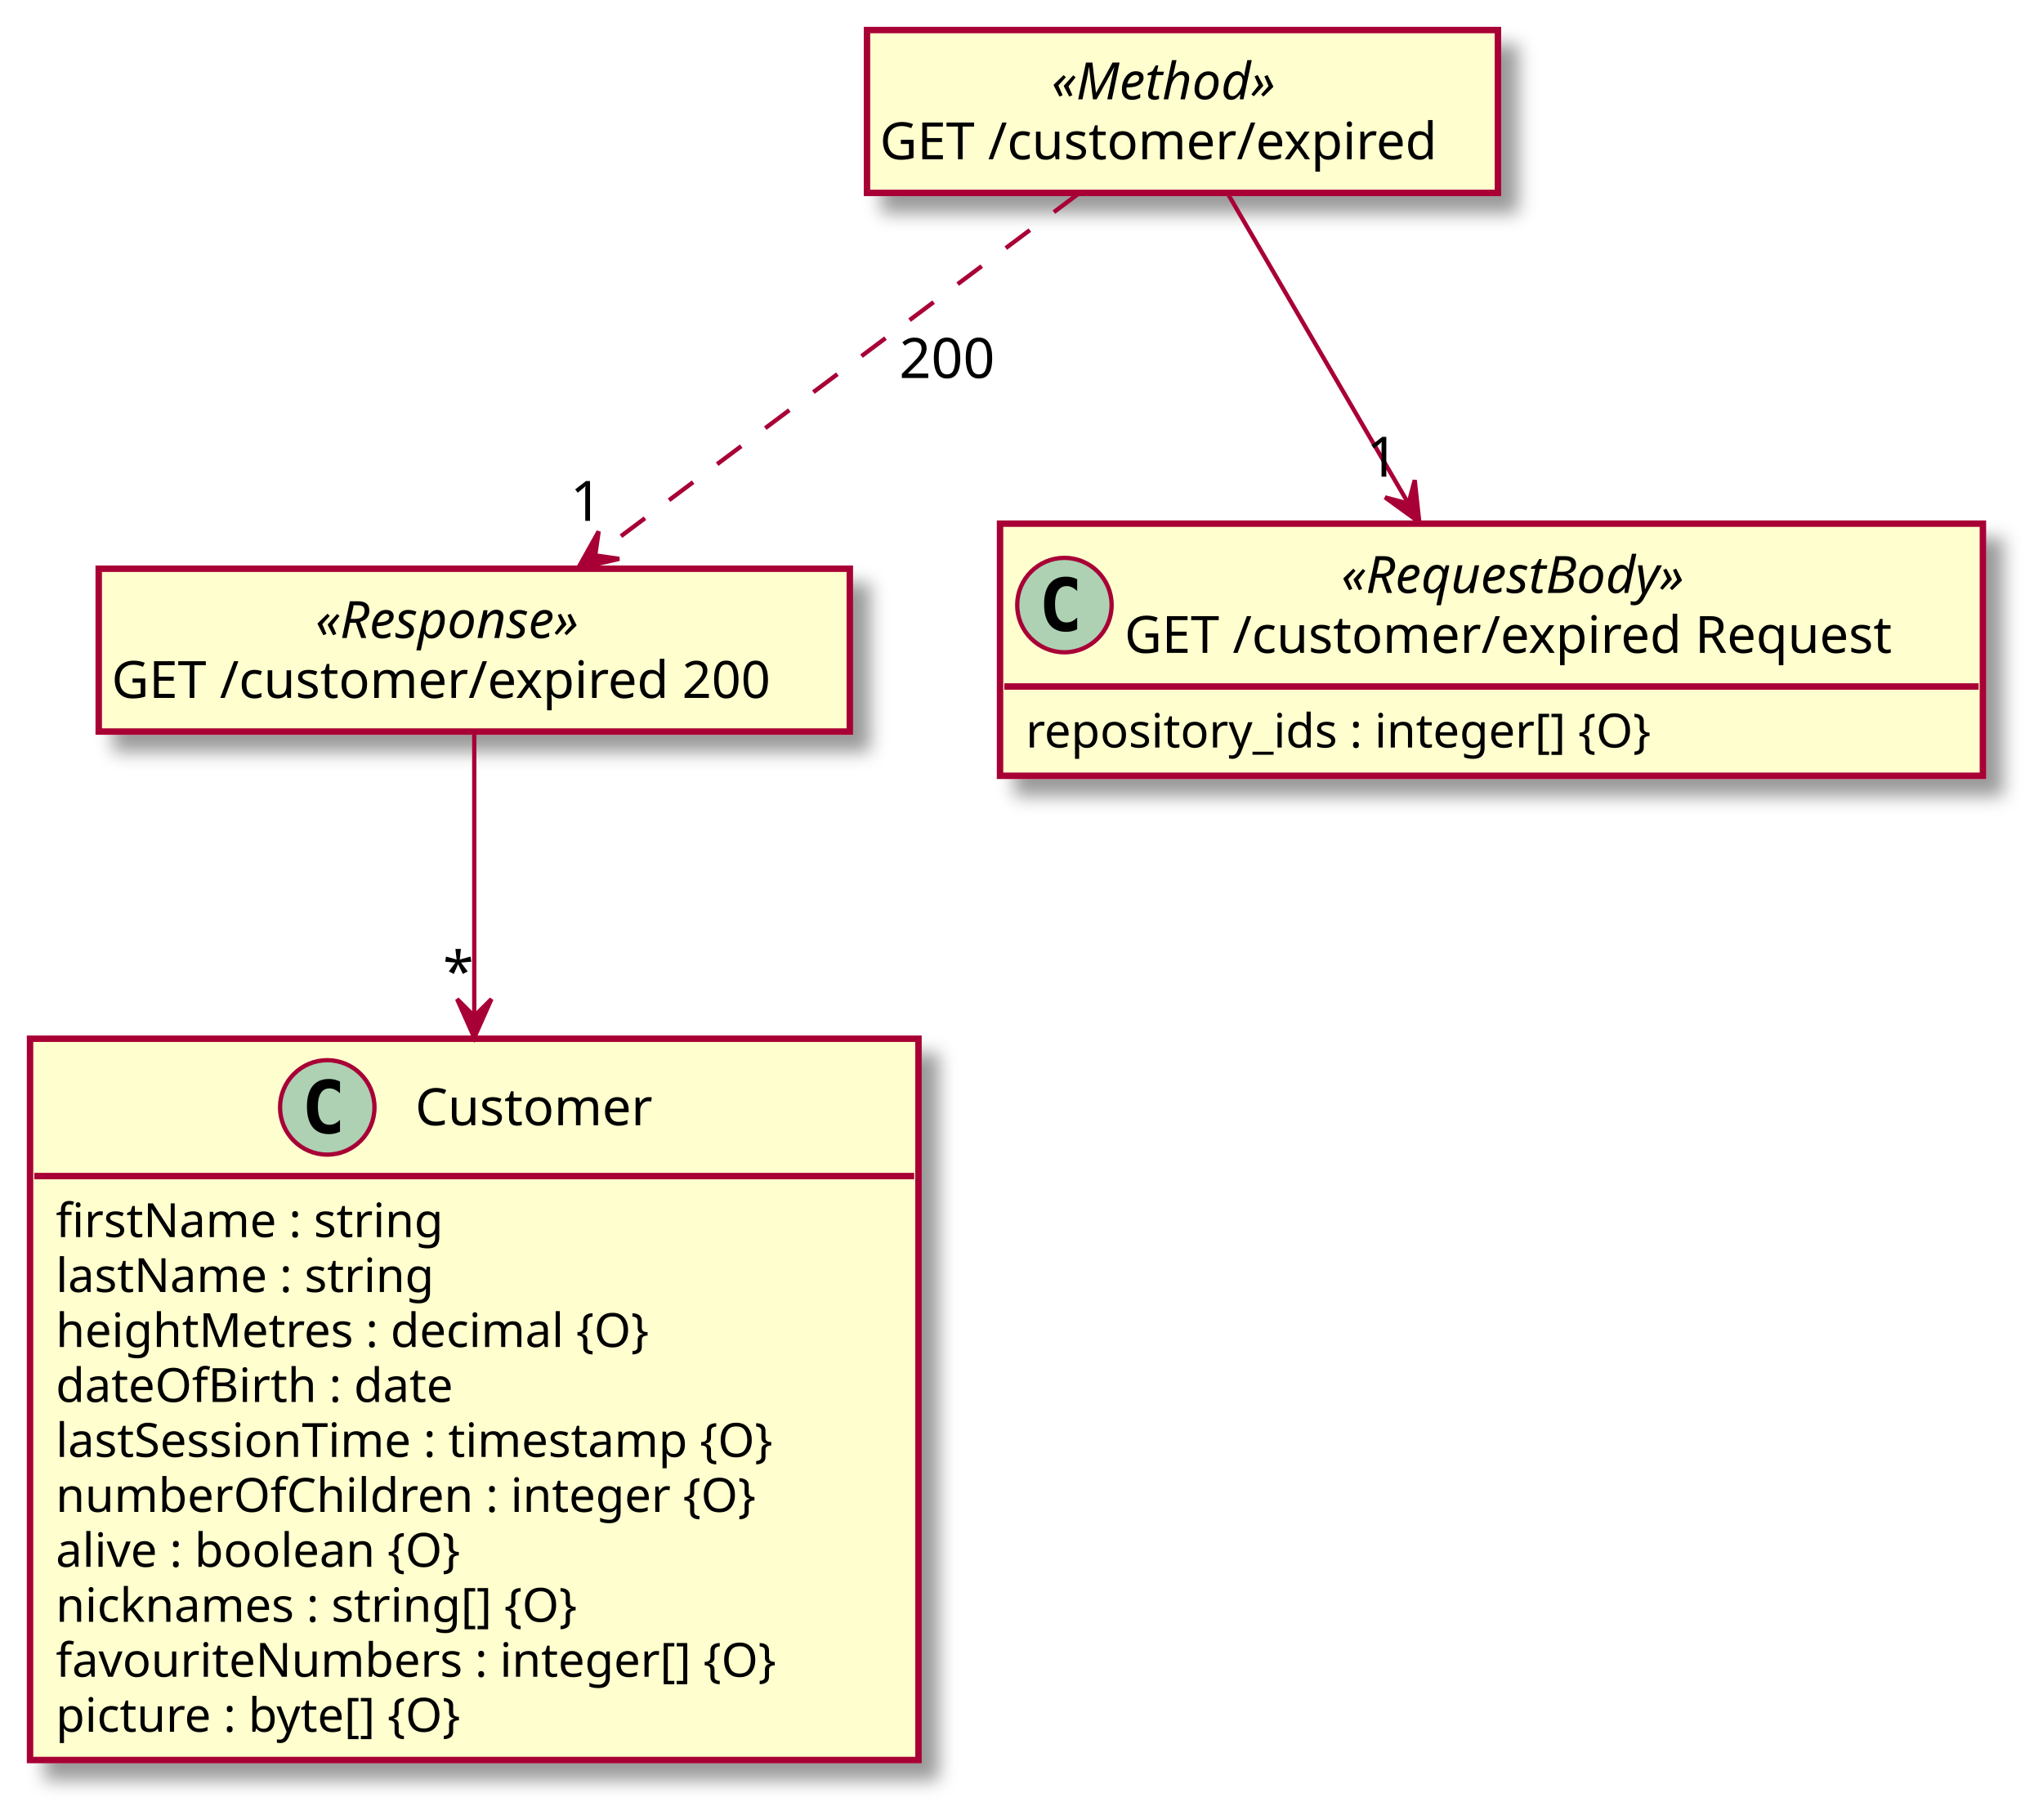
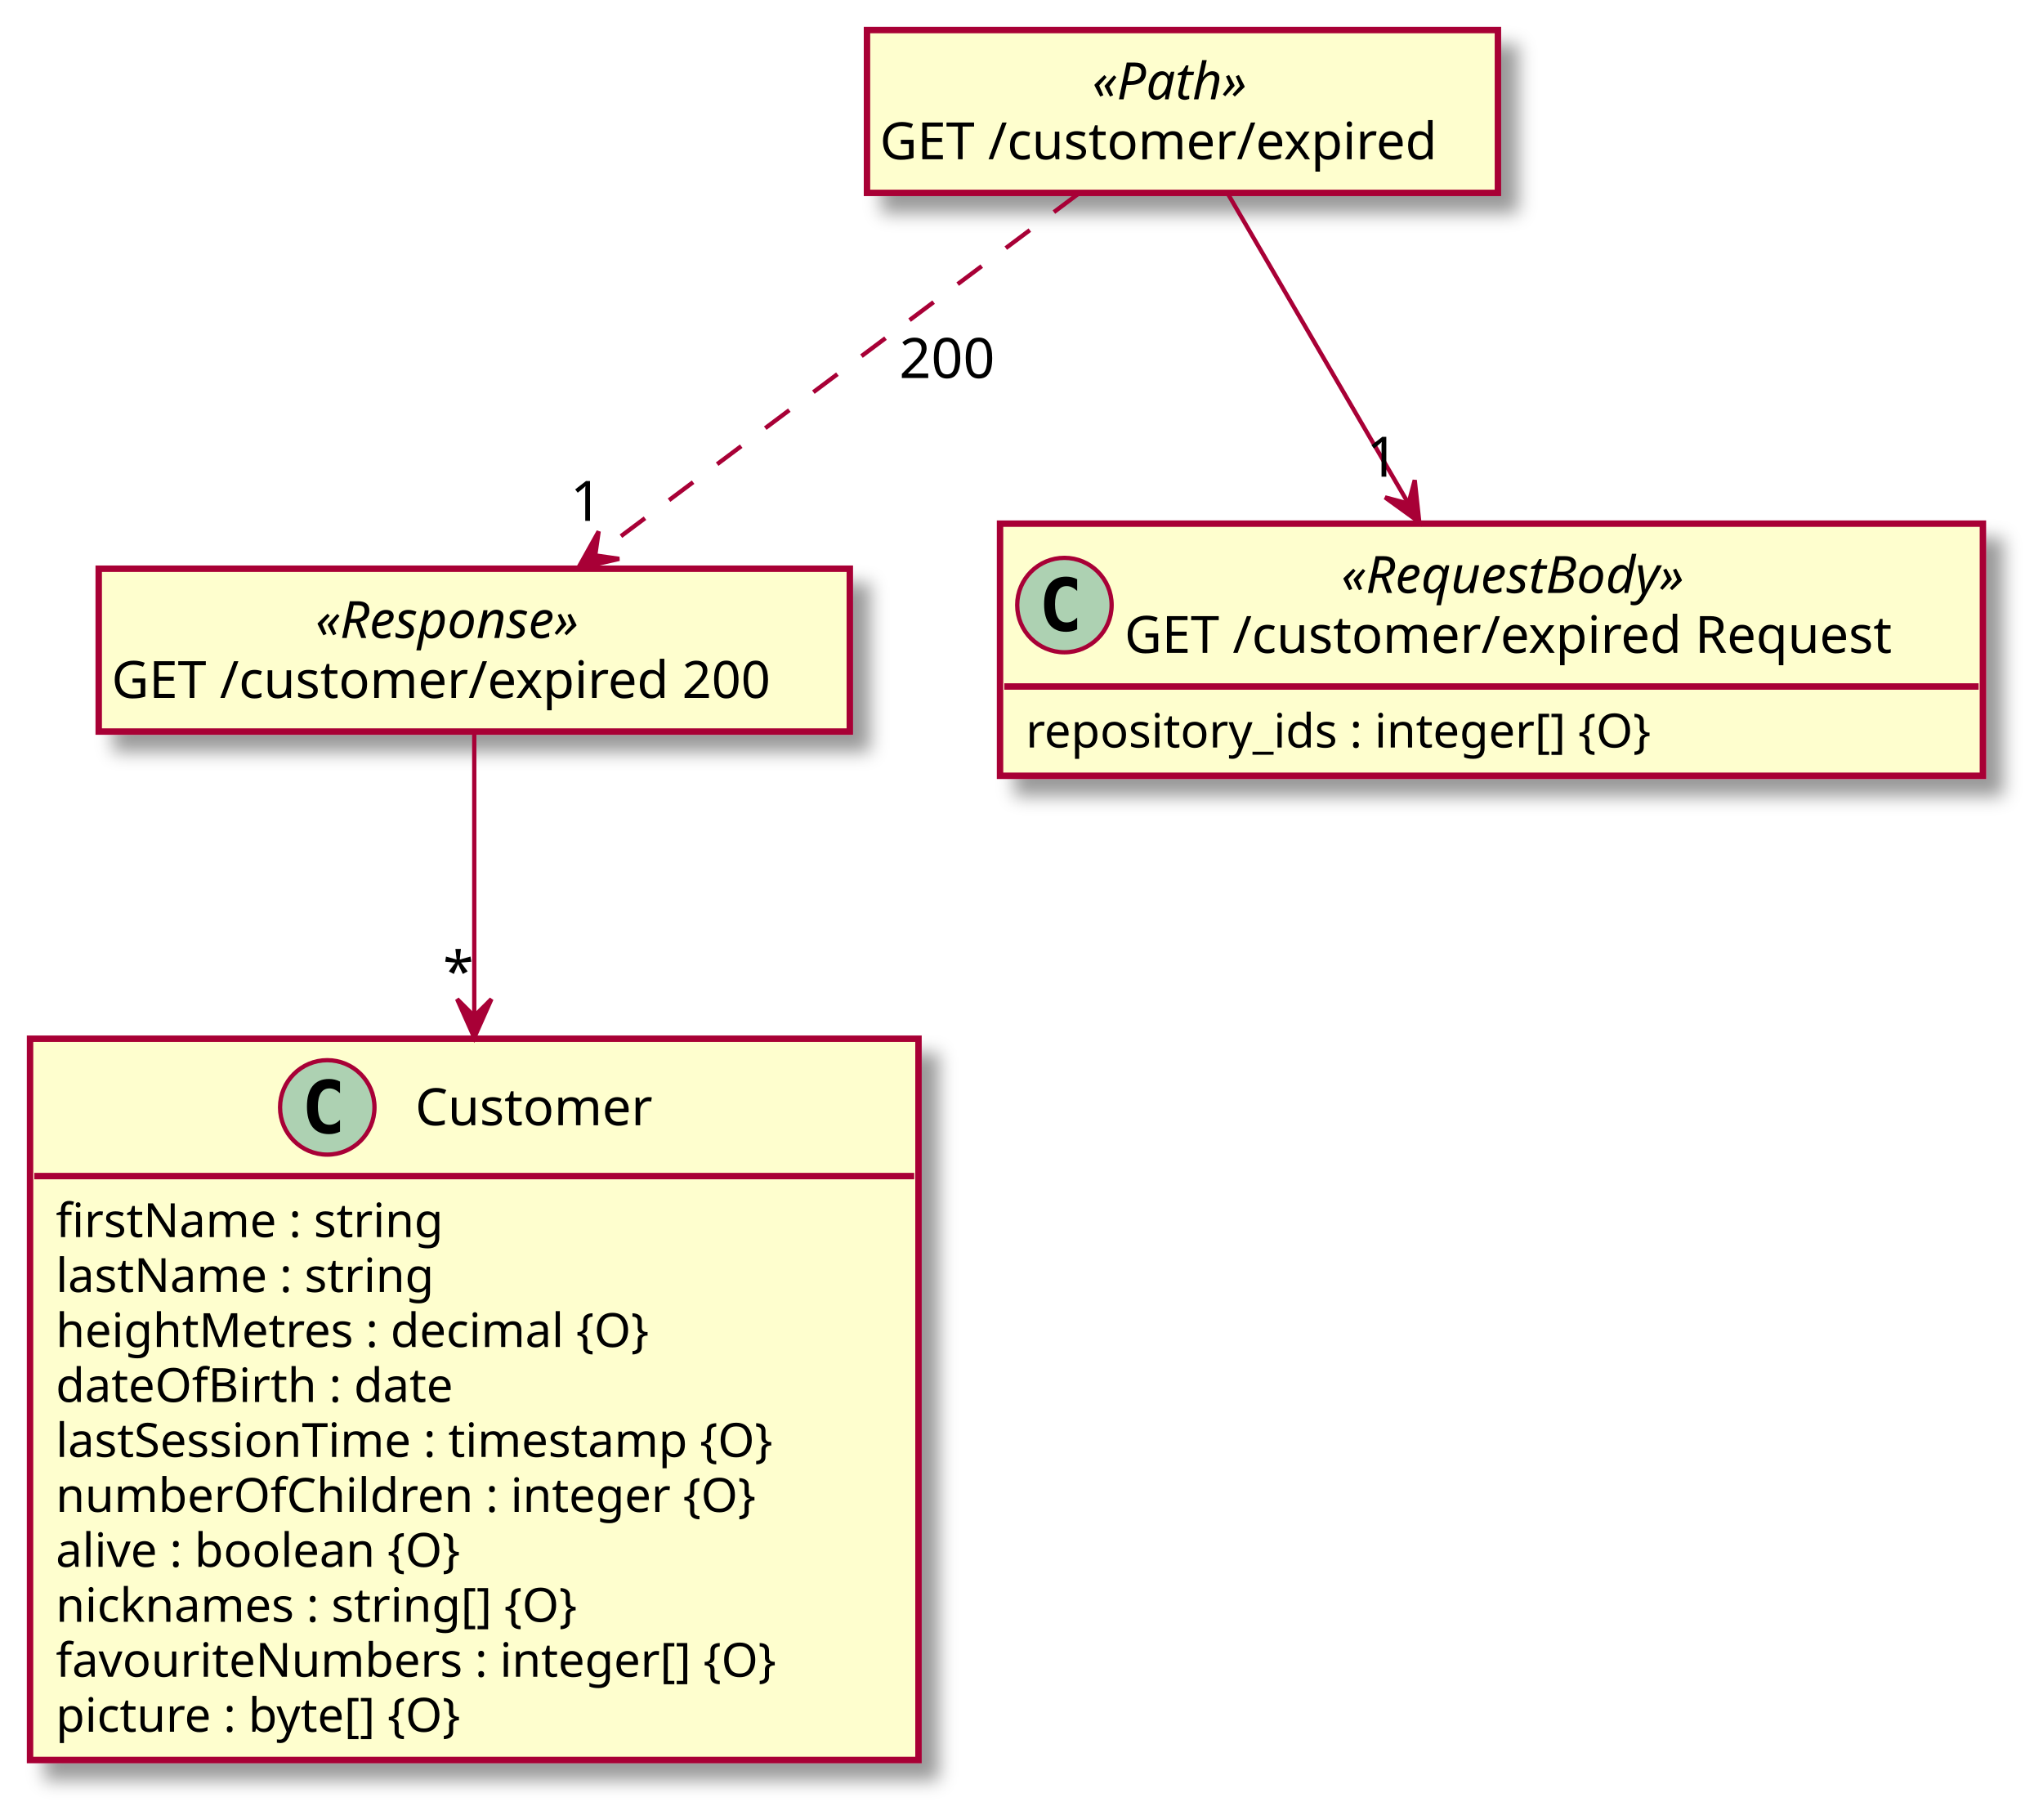
<svg xmlns="http://www.w3.org/2000/svg" contentScriptType="application/ecmascript" contentStyleType="text/css" height="424px" preserveAspectRatio="none" style="width:476px;height:424px;" version="1.1" viewBox="0 0 476 424" width="476px" zoomAndPan="magnify">
  <defs>
-     <filter height="300%" id="fj5s4js40o256" width="300%" x="-1" y="-1">
+     <filter height="300%" id="f71vzyg6hsqi6" width="300%" x="-1" y="-1">
      <feGaussianBlur result="blurOut" stdDeviation="2.0" />
      <feColorMatrix in="blurOut" result="blurOut2" type="matrix" values="0 0 0 0 0 0 0 0 0 0 0 0 0 0 0 0 0 0 .4 0" />
      <feOffset dx="4.0" dy="4.0" in="blurOut2" result="blurOut3" />
      <feBlend in="SourceGraphic" in2="blurOut3" mode="normal" />
    </filter>
  </defs>
  <g>
-     <rect codeLine="8" fill="#FEFECE" filter="url(#fj5s4js40o256)" height="168.047" id="Customer" style="stroke:#A80036;stroke-width:1.5;" width="207" x="7" y="242" />
+     <rect codeLine="8" fill="#FEFECE" filter="url(#f71vzyg6hsqi6)" height="168.047" id="Customer" style="stroke:#A80036;stroke-width:1.5;" width="207" x="7" y="242" />
    <ellipse cx="76.25" cy="258" fill="#ADD1B2" rx="11" ry="11" style="stroke:#A80036;stroke-width:1.0;" />
    <path d="M79.219,263.641 Q78.641,263.938 78,264.078 Q77.359,264.234 76.656,264.234 Q74.156,264.234 72.828,262.594 Q71.516,260.938 71.516,257.812 Q71.516,254.688 72.828,253.031 Q74.156,251.375 76.656,251.375 Q77.359,251.375 78,251.531 Q78.656,251.688 79.219,251.984 L79.219,254.703 Q78.594,254.125 78,253.859 Q77.406,253.578 76.781,253.578 Q75.438,253.578 74.75,254.656 Q74.062,255.719 74.062,257.812 Q74.062,259.906 74.75,260.984 Q75.438,262.047 76.781,262.047 Q77.406,262.047 78,261.781 Q78.594,261.5 79.219,260.922 L79.219,263.641 Z " fill="#000000" />
    <text fill="#000000" font-family="sans-serif" font-size="12" lengthAdjust="spacing" textLength="60" x="96.75" y="262.154">Customer</text>
    <line style="stroke:#A80036;stroke-width:1.5;" x1="8" x2="213" y1="274" y2="274" />
    <text fill="#000000" font-family="sans-serif" font-size="11" lengthAdjust="spacing" textLength="101" x="13" y="288.21">firstName : string</text>
    <text fill="#000000" font-family="sans-serif" font-size="11" lengthAdjust="spacing" textLength="99" x="13" y="301.015">lastName : string</text>
    <text fill="#000000" font-family="sans-serif" font-size="11" lengthAdjust="spacing" textLength="157" x="13" y="313.82">heightMetres : decimal {O}</text>
    <text fill="#000000" font-family="sans-serif" font-size="11" lengthAdjust="spacing" textLength="102" x="13" y="326.625">dateOfBirth : date</text>
    <text fill="#000000" font-family="sans-serif" font-size="11" lengthAdjust="spacing" textLength="195" x="13" y="339.429">lastSessionTime : timestamp {O}</text>
    <text fill="#000000" font-family="sans-serif" font-size="11" lengthAdjust="spacing" textLength="183" x="13" y="352.234">numberOfChildren : integer {O}</text>
    <text fill="#000000" font-family="sans-serif" font-size="11" lengthAdjust="spacing" textLength="110" x="13" y="365.039">alive : boolean {O}</text>
    <text fill="#000000" font-family="sans-serif" font-size="11" lengthAdjust="spacing" textLength="141" x="13" y="377.843">nicknames : string[] {O}</text>
    <text fill="#000000" font-family="sans-serif" font-size="11" lengthAdjust="spacing" textLength="189" x="13" y="390.648">favouriteNumbers : integer[] {O}</text>
    <text fill="#000000" font-family="sans-serif" font-size="11" lengthAdjust="spacing" textLength="110" x="13" y="403.453">picture : byte[] {O}</text>
-     <rect codeLine="21" fill="#FEFECE" filter="url(#fj5s4js40o256)" height="37.938" id="GET /customer/expired" style="stroke:#A80036;stroke-width:1.5;" width="147" x="202" y="7" />
-     <text fill="#000000" font-family="sans-serif" font-size="12" font-style="italic" lengthAdjust="spacing" textLength="61" x="245" y="23.139">«Method»</text>
+     <rect codeLine="21" fill="#FEFECE" filter="url(#f71vzyg6hsqi6)" height="37.938" id="GET /customer/expired" style="stroke:#A80036;stroke-width:1.5;" width="147" x="202" y="7" />
+     <text fill="#000000" font-family="sans-serif" font-size="12" font-style="italic" lengthAdjust="spacing" textLength="42" x="254.5" y="23.139">«Path»</text>
    <text fill="#000000" font-family="sans-serif" font-size="12" lengthAdjust="spacing" textLength="141" x="205" y="37.107">GET /customer/expired</text>
-     <rect codeLine="24" fill="#FEFECE" filter="url(#fj5s4js40o256)" height="37.938" id="GET /customer/expired 200" style="stroke:#A80036;stroke-width:1.5;" width="175" x="23" y="132.5" />
+     <rect codeLine="24" fill="#FEFECE" filter="url(#f71vzyg6hsqi6)" height="37.938" id="GET /customer/expired 200" style="stroke:#A80036;stroke-width:1.5;" width="175" x="23" y="132.5" />
    <text fill="#000000" font-family="sans-serif" font-size="12" font-style="italic" lengthAdjust="spacing" textLength="74" x="73.5" y="148.639">«Response»</text>
    <text fill="#000000" font-family="sans-serif" font-size="12" lengthAdjust="spacing" textLength="169" x="26" y="162.607">GET /customer/expired 200</text>
-     <rect codeLine="27" fill="#FEFECE" filter="url(#fj5s4js40o256)" height="58.742" id="GET /customer/expired Request" style="stroke:#A80036;stroke-width:1.5;" width="229" x="233" y="122" />
+     <rect codeLine="27" fill="#FEFECE" filter="url(#f71vzyg6hsqi6)" height="58.742" id="GET /customer/expired Request" style="stroke:#A80036;stroke-width:1.5;" width="229" x="233" y="122" />
    <ellipse cx="248" cy="140.969" fill="#ADD1B2" rx="11" ry="11" style="stroke:#A80036;stroke-width:1.0;" />
    <path d="M250.969,146.609 Q250.391,146.906 249.75,147.047 Q249.109,147.203 248.406,147.203 Q245.906,147.203 244.578,145.562 Q243.266,143.906 243.266,140.781 Q243.266,137.656 244.578,136 Q245.906,134.344 248.406,134.344 Q249.109,134.344 249.75,134.5 Q250.406,134.656 250.969,134.953 L250.969,137.672 Q250.344,137.094 249.75,136.828 Q249.156,136.547 248.531,136.547 Q247.188,136.547 246.5,137.625 Q245.812,138.688 245.812,140.781 Q245.812,142.875 246.5,143.953 Q247.188,145.016 248.531,145.016 Q249.156,145.016 249.75,144.75 Q250.344,144.469 250.969,143.891 L250.969,146.609 Z " fill="#000000" />
    <text fill="#000000" font-family="sans-serif" font-size="12" font-style="italic" lengthAdjust="spacing" textLength="96" x="312.5" y="138.139">«RequestBody»</text>
    <text fill="#000000" font-family="sans-serif" font-size="12" lengthAdjust="spacing" textLength="197" x="262" y="152.107">GET /customer/expired Request</text>
    <line style="stroke:#A80036;stroke-width:1.5;" x1="234" x2="461" y1="159.938" y2="159.938" />
    <text fill="#000000" font-family="sans-serif" font-size="11" lengthAdjust="spacing" textLength="168" x="239" y="174.148">repository_ids : integer[] {O}</text>
    <path codeLine="31" d="M110.5,170.63 C110.5,186.77 110.5,211.65 110.5,236.74 " fill="none" id="GET /customer/expired 200-to-Customer" style="stroke:#A80036;stroke-width:1.0;" />
    <polygon fill="#A80036" points="110.5,241.76,114.5,232.76,110.5,236.76,106.5,232.76,110.5,241.76" style="stroke:#A80036;stroke-width:1.0;" />
    <text fill="#000000" font-family="sans-serif" font-size="13" lengthAdjust="spacing" textLength="7" x="103.199" y="230.947">*</text>
    <path codeLine="33" d="M251.15,45.22 C221.21,67.63 170.48,105.61 138.82,129.3 " fill="none" id="GET /customer/expired-to-GET /customer/expired 200" style="stroke:#A80036;stroke-width:1.0;stroke-dasharray:7.0,7.0;" />
    <polygon fill="#A80036" points="134.68,132.4,144.28,130.2,138.68,129.4,139.48,123.8,134.68,132.4" style="stroke:#A80036;stroke-width:1.0;" />
    <text fill="#000000" font-family="sans-serif" font-size="13" lengthAdjust="spacing" textLength="24" x="209.5" y="88.067">200</text>
    <text fill="#000000" font-family="sans-serif" font-size="13" lengthAdjust="spacing" textLength="8" x="132.86" y="121.351">1</text>
    <path codeLine="35" d="M286.12,45.22 C297.13,64.09 314.56,94 328.04,117.12 " fill="none" id="GET /customer/expired-to-GET /customer/expired Request" style="stroke:#A80036;stroke-width:1.0;" />
    <polygon fill="#A80036" points="330.68,121.65,329.618,111.859,328.169,117.326,322.701,115.877,330.68,121.65" style="stroke:#A80036;stroke-width:1.0;" />
    <text fill="#000000" font-family="sans-serif" font-size="13" lengthAdjust="spacing" textLength="8" x="318.386" y="111.054">1</text>
  </g>
</svg>
